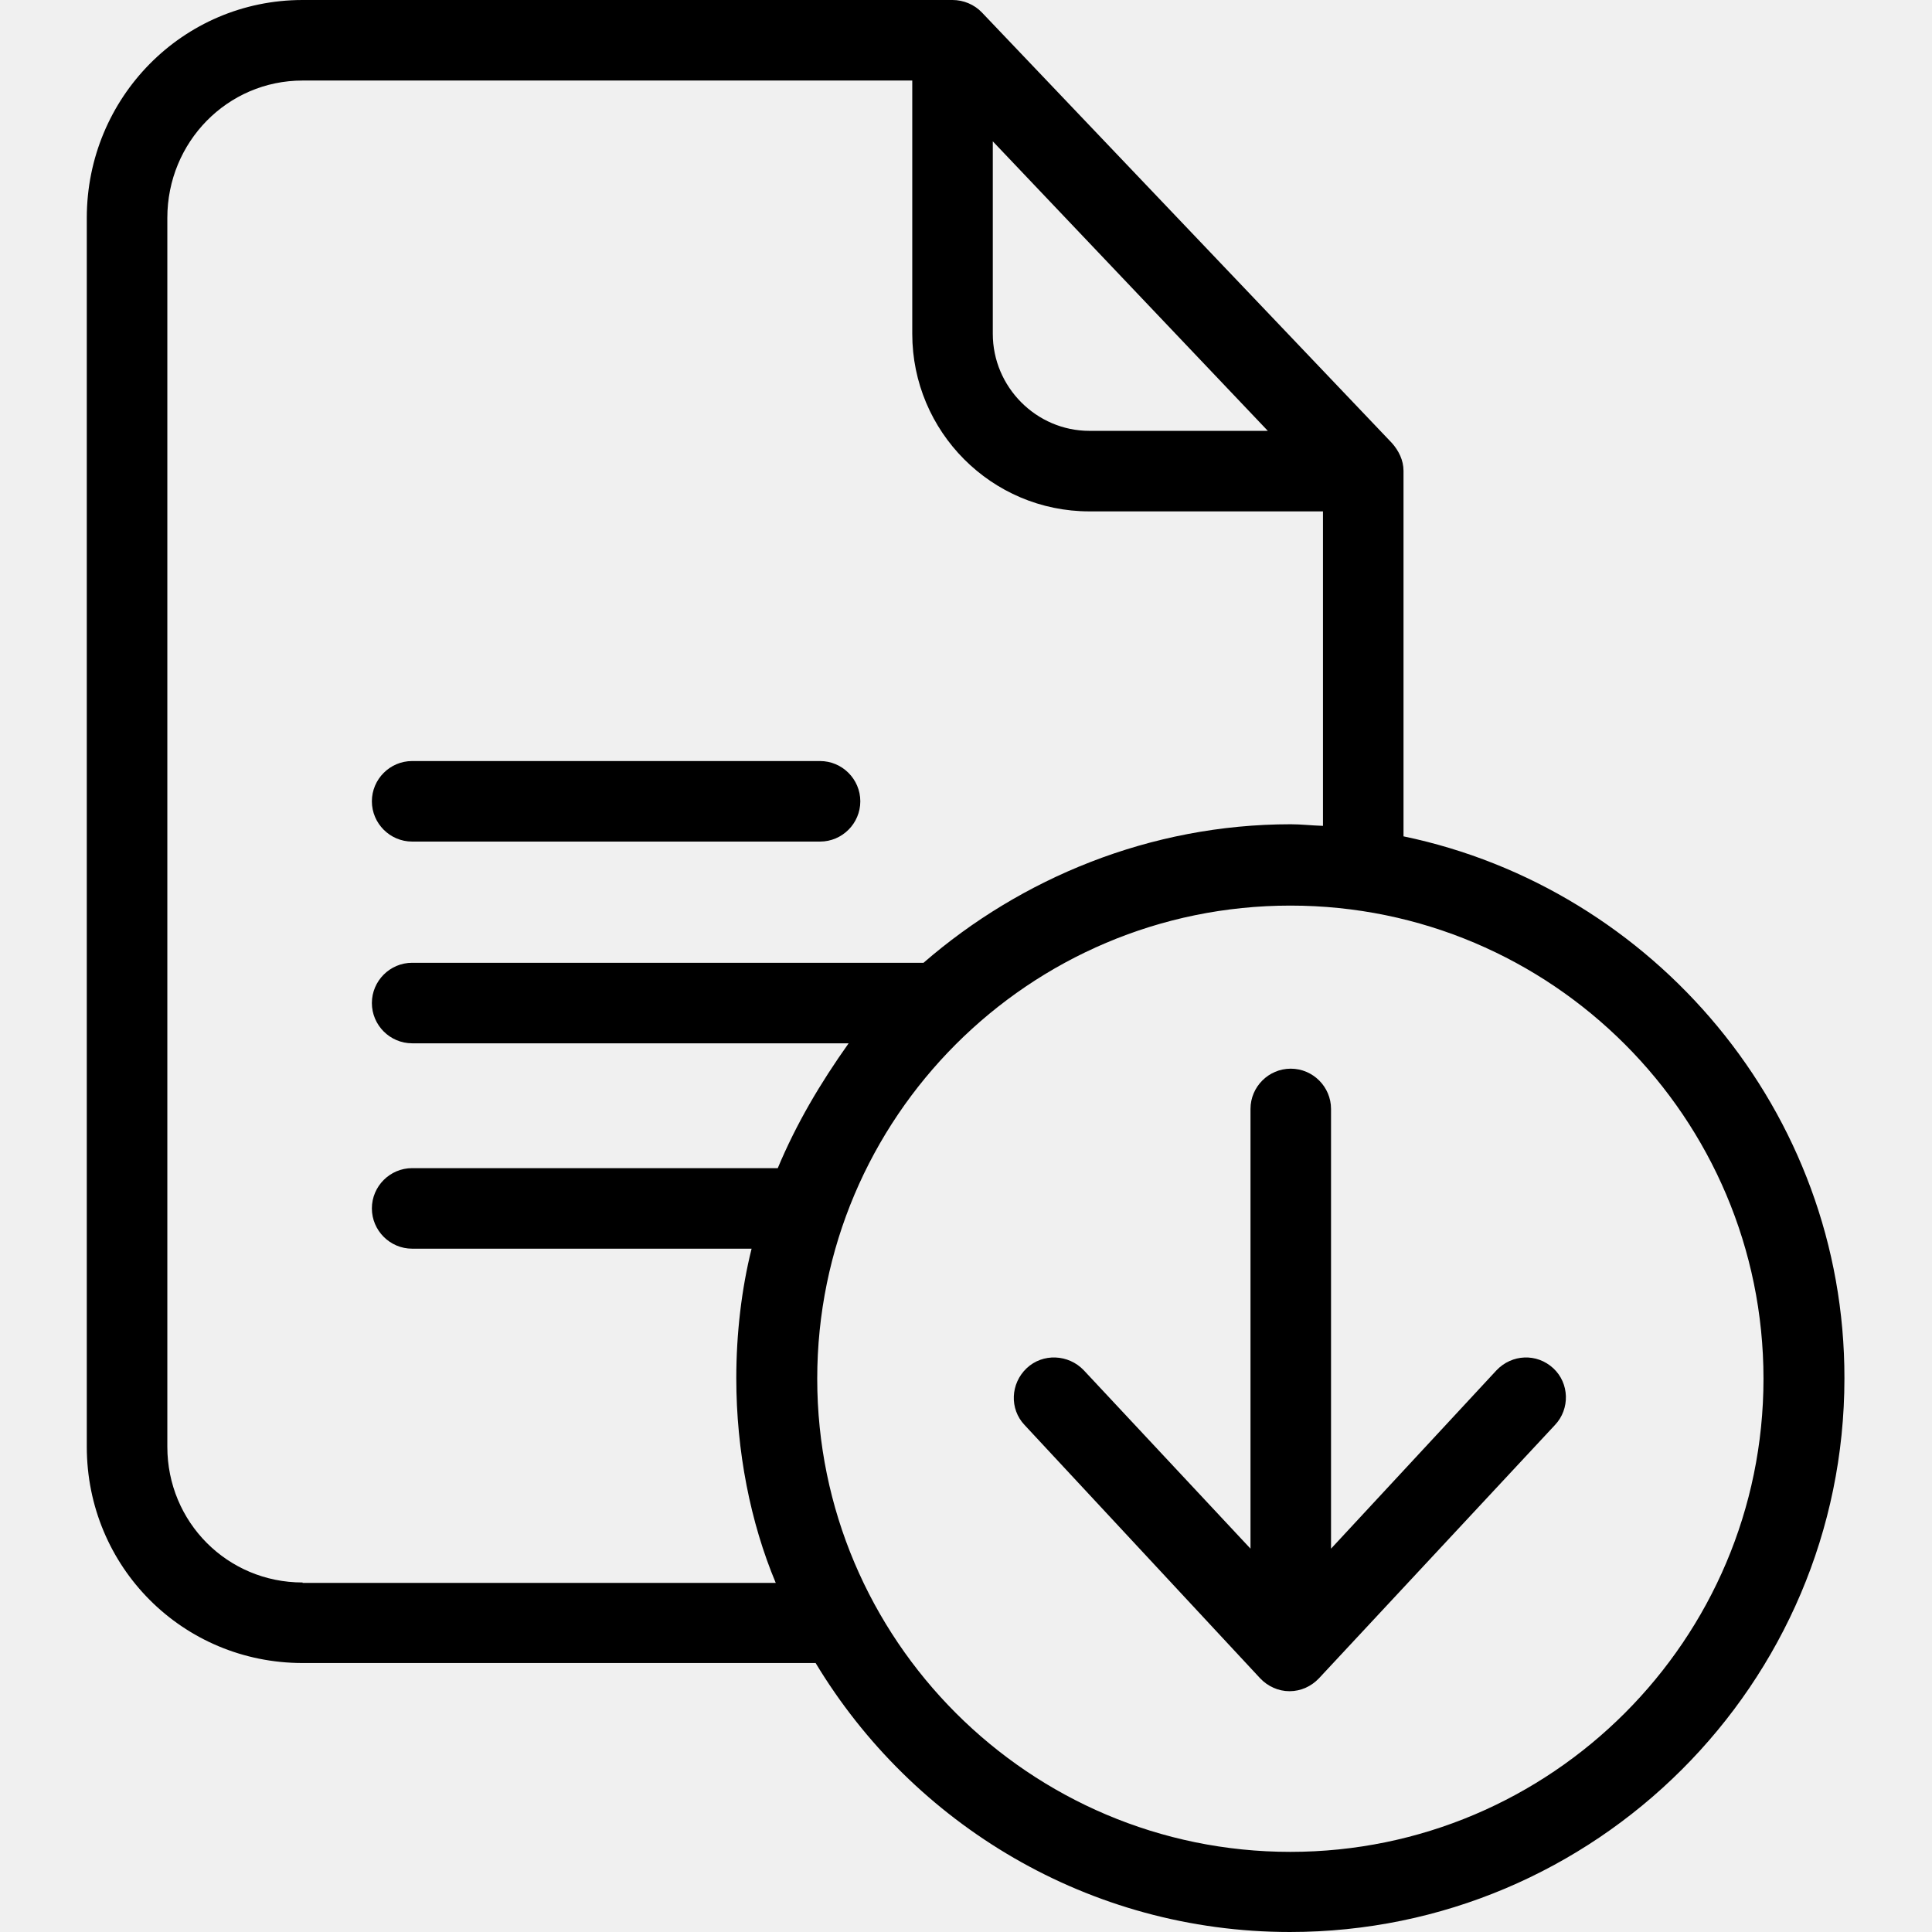
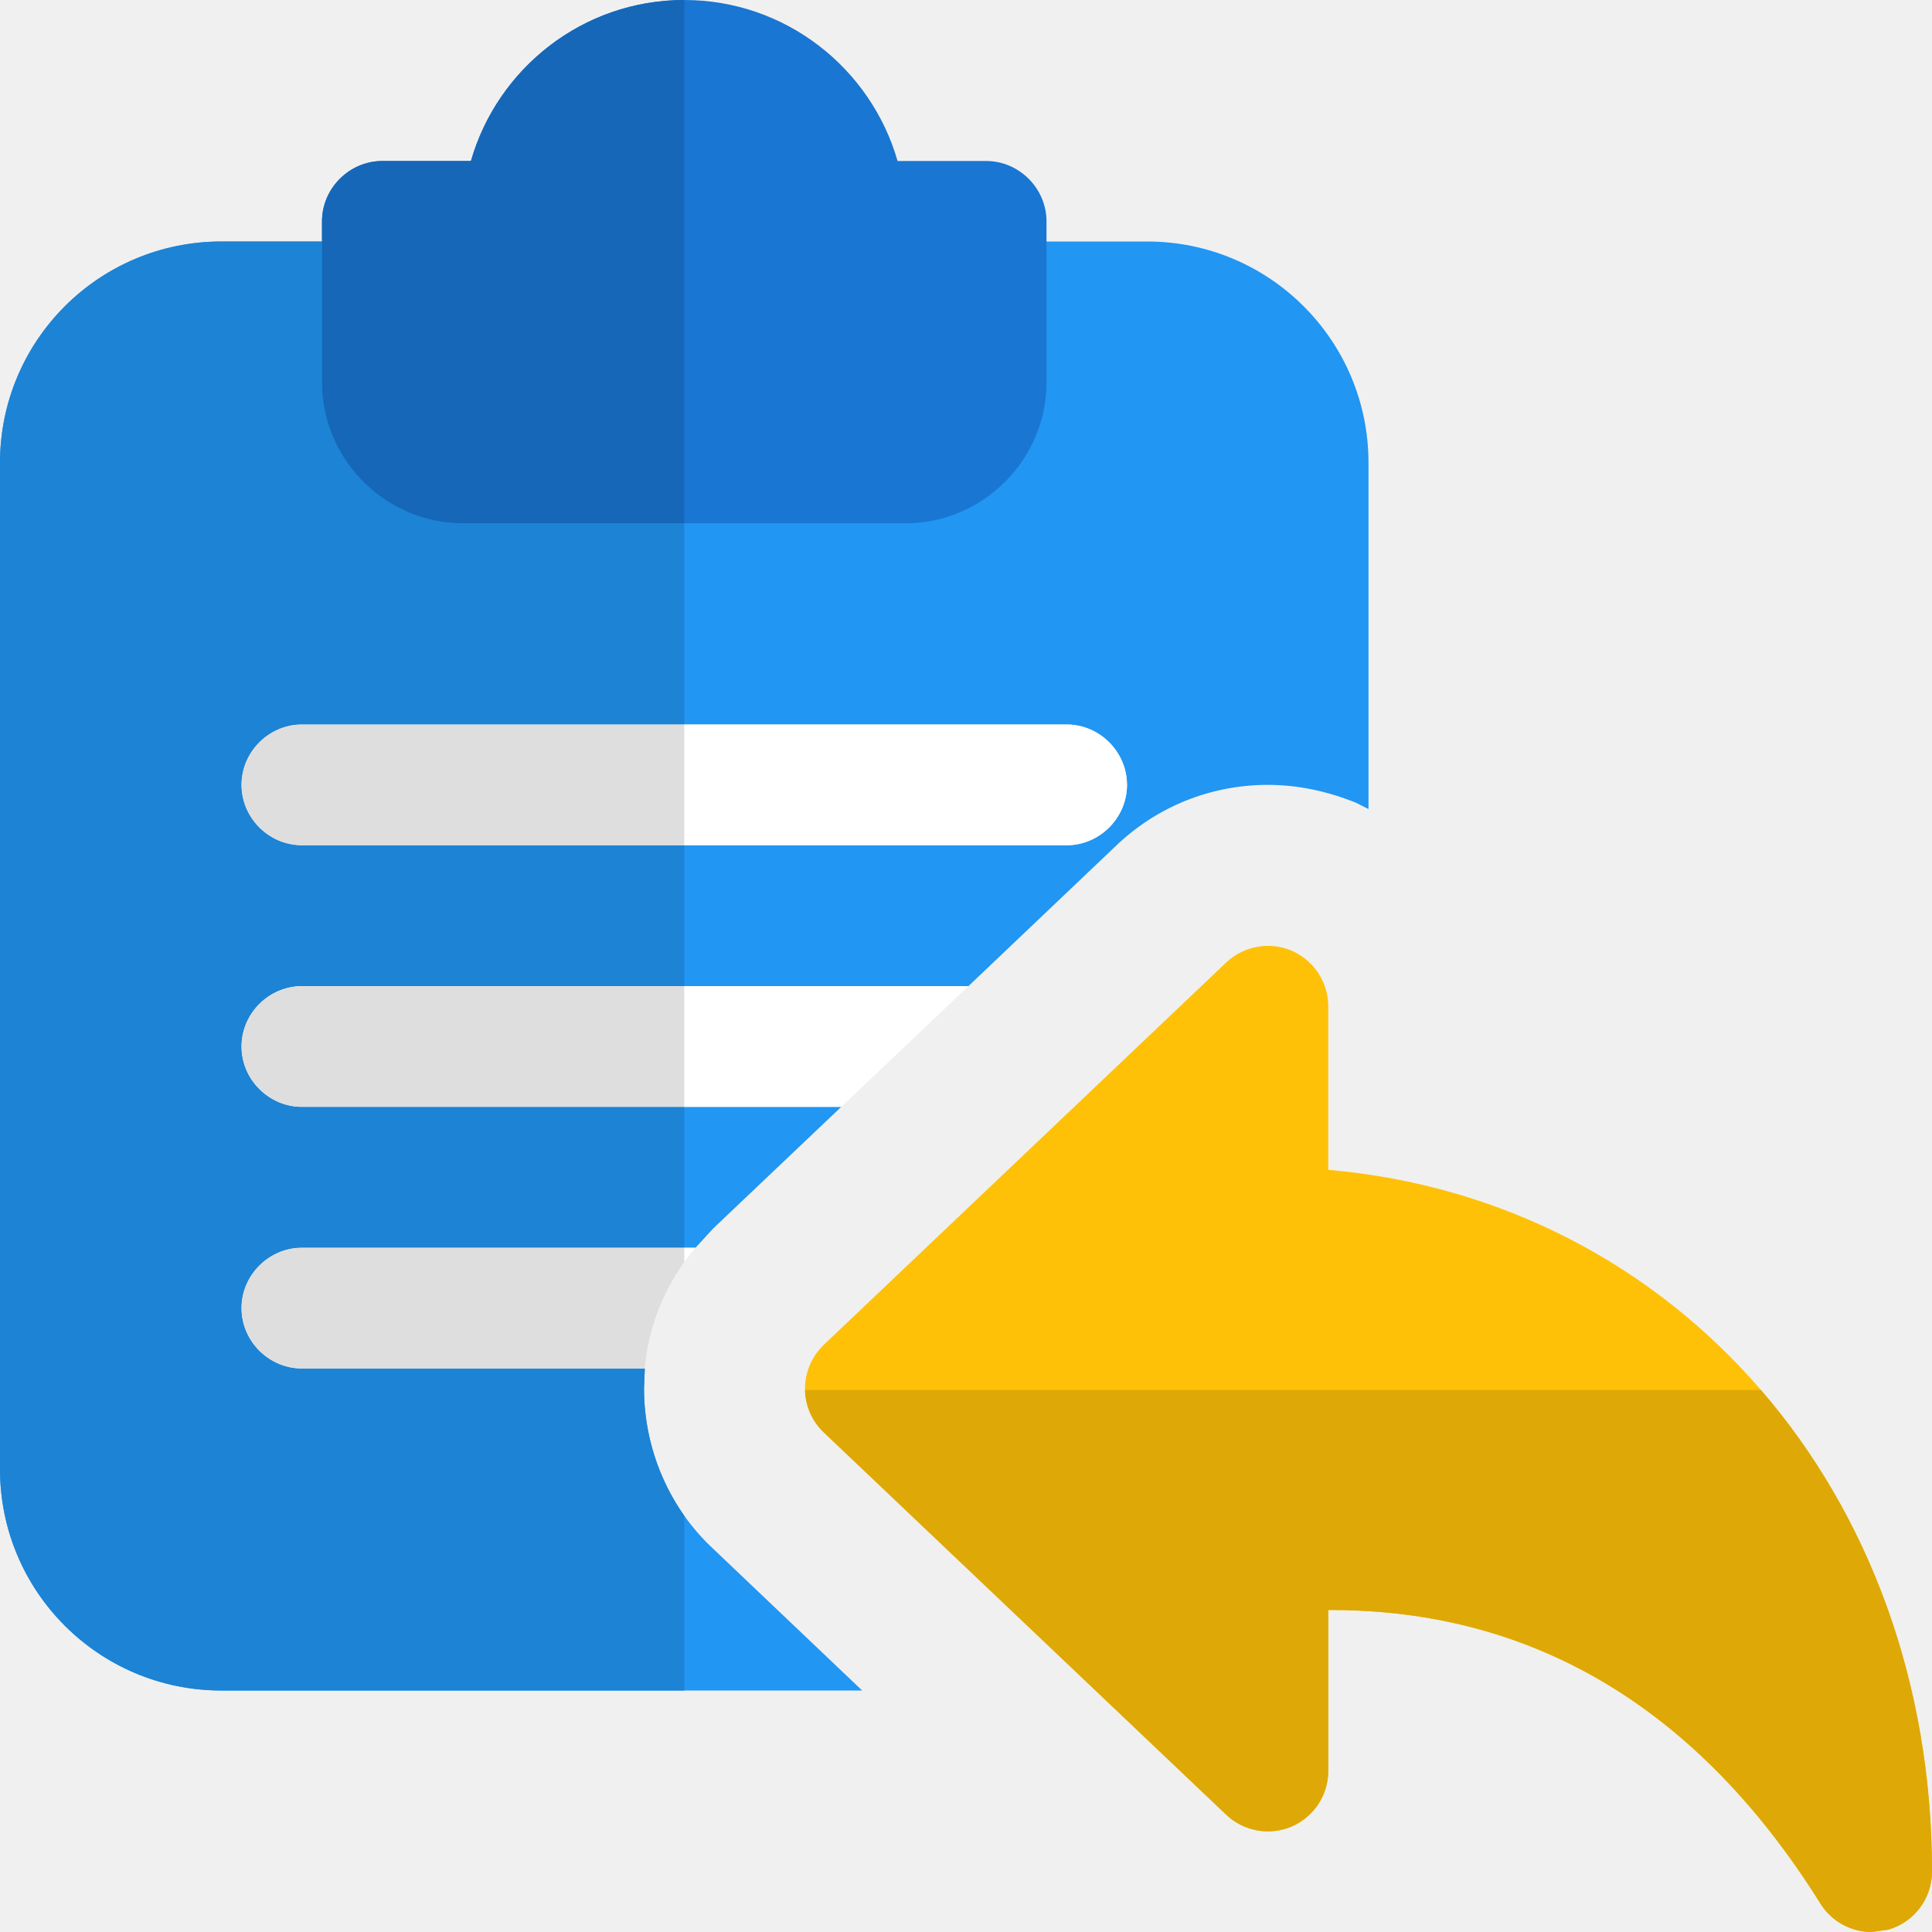
- <svg xmlns="http://www.w3.org/2000/svg" height="512pt" version="1.1" viewBox="-23 0 512 512.001" width="512pt">
-   <g id="surface1">
-     <path d="M 348.945 221.641 L 348.945 124.746 C 348.945 121.973 347.664 119.41 345.852 117.383 L 237.219 3.309 C 235.191 1.176 232.309 0 229.43 0 L 57.195 0 C 25.398 0 0 25.93 0 57.73 L 0 383.414 C 0 415.215 25.398 440.719 57.195 440.719 L 193.148 440.719 C 218.863 483.402 265.605 512 318.852 512 C 399.738 512 465.793 446.266 465.793 365.273 C 465.902 294.523 415.105 235.406 348.945 221.641 Z M 240.102 37.457 L 312.984 114.18 L 265.711 114.18 C 251.625 114.18 240.102 102.551 240.102 88.465 Z M 57.195 419.375 C 37.242 419.375 21.344 403.367 21.344 383.414 L 21.344 57.73 C 21.344 37.668 37.242 21.344 57.195 21.344 L 218.758 21.344 L 218.758 88.465 C 218.758 114.395 239.781 135.523 265.711 135.523 L 327.602 135.523 L 327.602 218.863 C 324.402 218.758 321.84 218.438 319.066 218.438 C 281.824 218.438 247.57 232.738 221.746 255.148 L 86.223 255.148 C 80.352 255.148 75.551 259.949 75.551 265.816 C 75.551 271.688 80.352 276.488 86.223 276.488 L 201.898 276.488 C 194.32 287.16 188.023 297.832 183.117 309.57 L 86.223 309.57 C 80.352 309.57 75.551 314.371 75.551 320.242 C 75.551 326.109 80.352 330.914 86.223 330.914 L 176.18 330.914 C 173.512 341.586 172.125 353.43 172.125 365.273 C 172.125 384.48 175.859 403.477 182.582 419.484 L 57.195 419.484 Z M 318.961 490.766 C 249.812 490.766 193.574 434.527 193.574 365.379 C 193.574 296.23 249.703 239.992 318.961 239.992 C 388.215 239.992 444.344 296.23 444.344 365.379 C 444.344 434.527 388.109 490.766 318.961 490.766 Z M 318.961 490.766 " style=" stroke:none;fill-rule:nonzero;fill:rgb(0%,0%,0%);fill-opacity:1;" />
-     <path d="M 86.223 223.027 L 194.32 223.027 C 200.191 223.027 204.992 218.223 204.992 212.355 C 204.992 206.484 200.191 201.684 194.32 201.684 L 86.223 201.684 C 80.352 201.684 75.551 206.484 75.551 212.355 C 75.551 218.223 80.352 223.027 86.223 223.027 Z M 86.223 223.027 " style=" stroke:none;fill-rule:nonzero;fill:rgb(0%,0%,0%);fill-opacity:1;" />
-     <path d="M 373.594 363.137 L 329.738 410.41 L 329.738 293.883 C 329.738 288.012 324.934 283.211 319.066 283.211 C 313.195 283.211 308.395 288.012 308.395 293.883 L 308.395 410.41 L 264.215 363.137 C 260.16 358.871 253.332 358.551 249.062 362.605 C 244.793 366.66 244.473 373.383 248.531 377.652 L 310.957 444.773 C 312.984 446.906 315.758 448.188 318.746 448.188 C 321.734 448.188 324.508 446.906 326.535 444.773 L 389.07 377.652 C 393.125 373.383 392.91 366.555 388.641 362.605 C 384.266 358.551 377.652 358.871 373.594 363.137 Z M 373.594 363.137 " style=" stroke:none;fill-rule:nonzero;fill:rgb(0%,0%,0%);fill-opacity:1;" />
+ <svg xmlns="http://www.w3.org/2000/svg" id="color" enable-background="new 0 0 24 24" height="512" viewBox="0 0 24 24" width="512">
+   <path d="m14.25 3h-11.5c-1.52 0-2.75 1.23-2.75 2.75v12.5c0 1.52 1.23 2.75 2.75 2.75h7.96l-1.85-1.76c-.55-.51-.86-1.24-.86-1.99l.01-.25h-4.26c-.41 0-.75-.34-.75-.75s.34-.75.75-.75h4.89l.22-.24 1.59-1.51h-6.7c-.41 0-.75-.34-.75-.75s.34-.75.75-.75h8.28l1.83-1.74c.51-.49 1.18-.76 1.89-.76.38 0 .74.08 1.09.22l.16.08v-4.3c0-1.52-1.23-2.75-2.75-2.75zm-1 7.5h-9.5c-.41 0-.75-.34-.75-.75s.34-.75.75-.75h9.5c.41 0 .75.34.75.75s-.34.75-.75.75z" fill="#2196f3" />
+   <path d="m12.25 2h-1.1c-.33-1.15-1.39-2-2.65-2s-2.32.85-2.65 2h-1.1c-.41 0-.75.34-.75.75v2c0 .96.79 1.75 1.75 1.75h5.5c.96 0 1.75-.79 1.75-1.75v-2c0-.41-.34-.75-.75-.75z" fill="#1976d2" />
+   <g fill="#fff">
+     <path d="m14 9.75c0 .41-.34.75-.75.75h-9.5c-.41 0-.75-.34-.75-.75s.34-.75.75-.75h9.5c.41 0 .75.34.75.75z" />
+     <path d="m12.03 12.25-1.58 1.5h-6.7c-.41 0-.75-.34-.75-.75s.34-.75.75-.75z" />
+     <path d="m8.64 15.5c-.36.42-.58.95-.63 1.5h-4.26c-.41 0-.75-.34-.75-.75s.34-.75.75-.75z" />
  </g>
+   <path d="m4 3h-1.25c-1.52 0-2.75 1.23-2.75 2.75v12.5c0 1.52 1.23 2.75 2.75 2.75h5.75v-2.171c-.323-.458-.5-1.013-.5-1.579l.01-.25h-4.26c-.41 0-.75-.34-.75-.75 0-.41.34-.75.75-.75h4.75v-1.75h-4.75c-.41 0-.75-.34-.75-.75 0-.41.34-.75.75-.75h4.75v-1.75h-4.75c-.41 0-.75-.34-.75-.75 0-.41.34-.75.75-.75h4.75v-2.5h-2.75c-.96 0-1.75-.79-1.75-1.75z" fill="#1d83d4" />
+   <path d="m8.5 0c-1.26 0-2.32.85-2.65 2h-1.1c-.41 0-.75.34-.75.75v.25 1.75c0 .96.79 1.75 1.75 1.75h2.75z" fill="#1667b7" />
+   <path d="m8.5 9h-4.75c-.41 0-.75.34-.75.75 0 .41.34.75.75.75h4.75z" fill="#dedede" />
+   <path d="m8.5 12.25h-4.75c-.41 0-.75.34-.75.75 0 .41.34.75.75.75h4.75z" fill="#dedede" />
+   <path d="m8.5 15.5h-4.75c-.41 0-.75.34-.75.75 0 .41.34.75.75.75h4.26c.043-.474.213-.934.49-1.321z" fill="#dedede" />
+   <path d="m23.25 24c-.254 0-.497-.129-.636-.353-1.513-2.42-3.558-3.647-6.08-3.647h-.034v2c0 .3-.179.57-.454.689-.274.117-.595.061-.813-.146l-5-4.75c-.148-.141-.233-.338-.233-.543s.085-.402.233-.544l5-4.75c.218-.206.539-.263.813-.146.275.12.454.39.454.69v2.032c4.325.377 7.5 3.999 7.5 8.718 0 .334-.222.629-.543.721z" fill="#ffc107" />
+   <path d="m21.875 17.267h-11.875c.004.199.088.39.233.527l5 4.75c.143.135.329.206.518.206.1 0 .2-.02.295-.06.275-.12.454-.39.454-.69v-2h.034c2.522 0 4.567 1.227 6.08 3.647.139.224.382.353.636.353l.207-.029c.321-.092.543-.387.543-.721 0-2.358-.792-4.441-2.125-5.983z" fill="#dea806" />
</svg>
